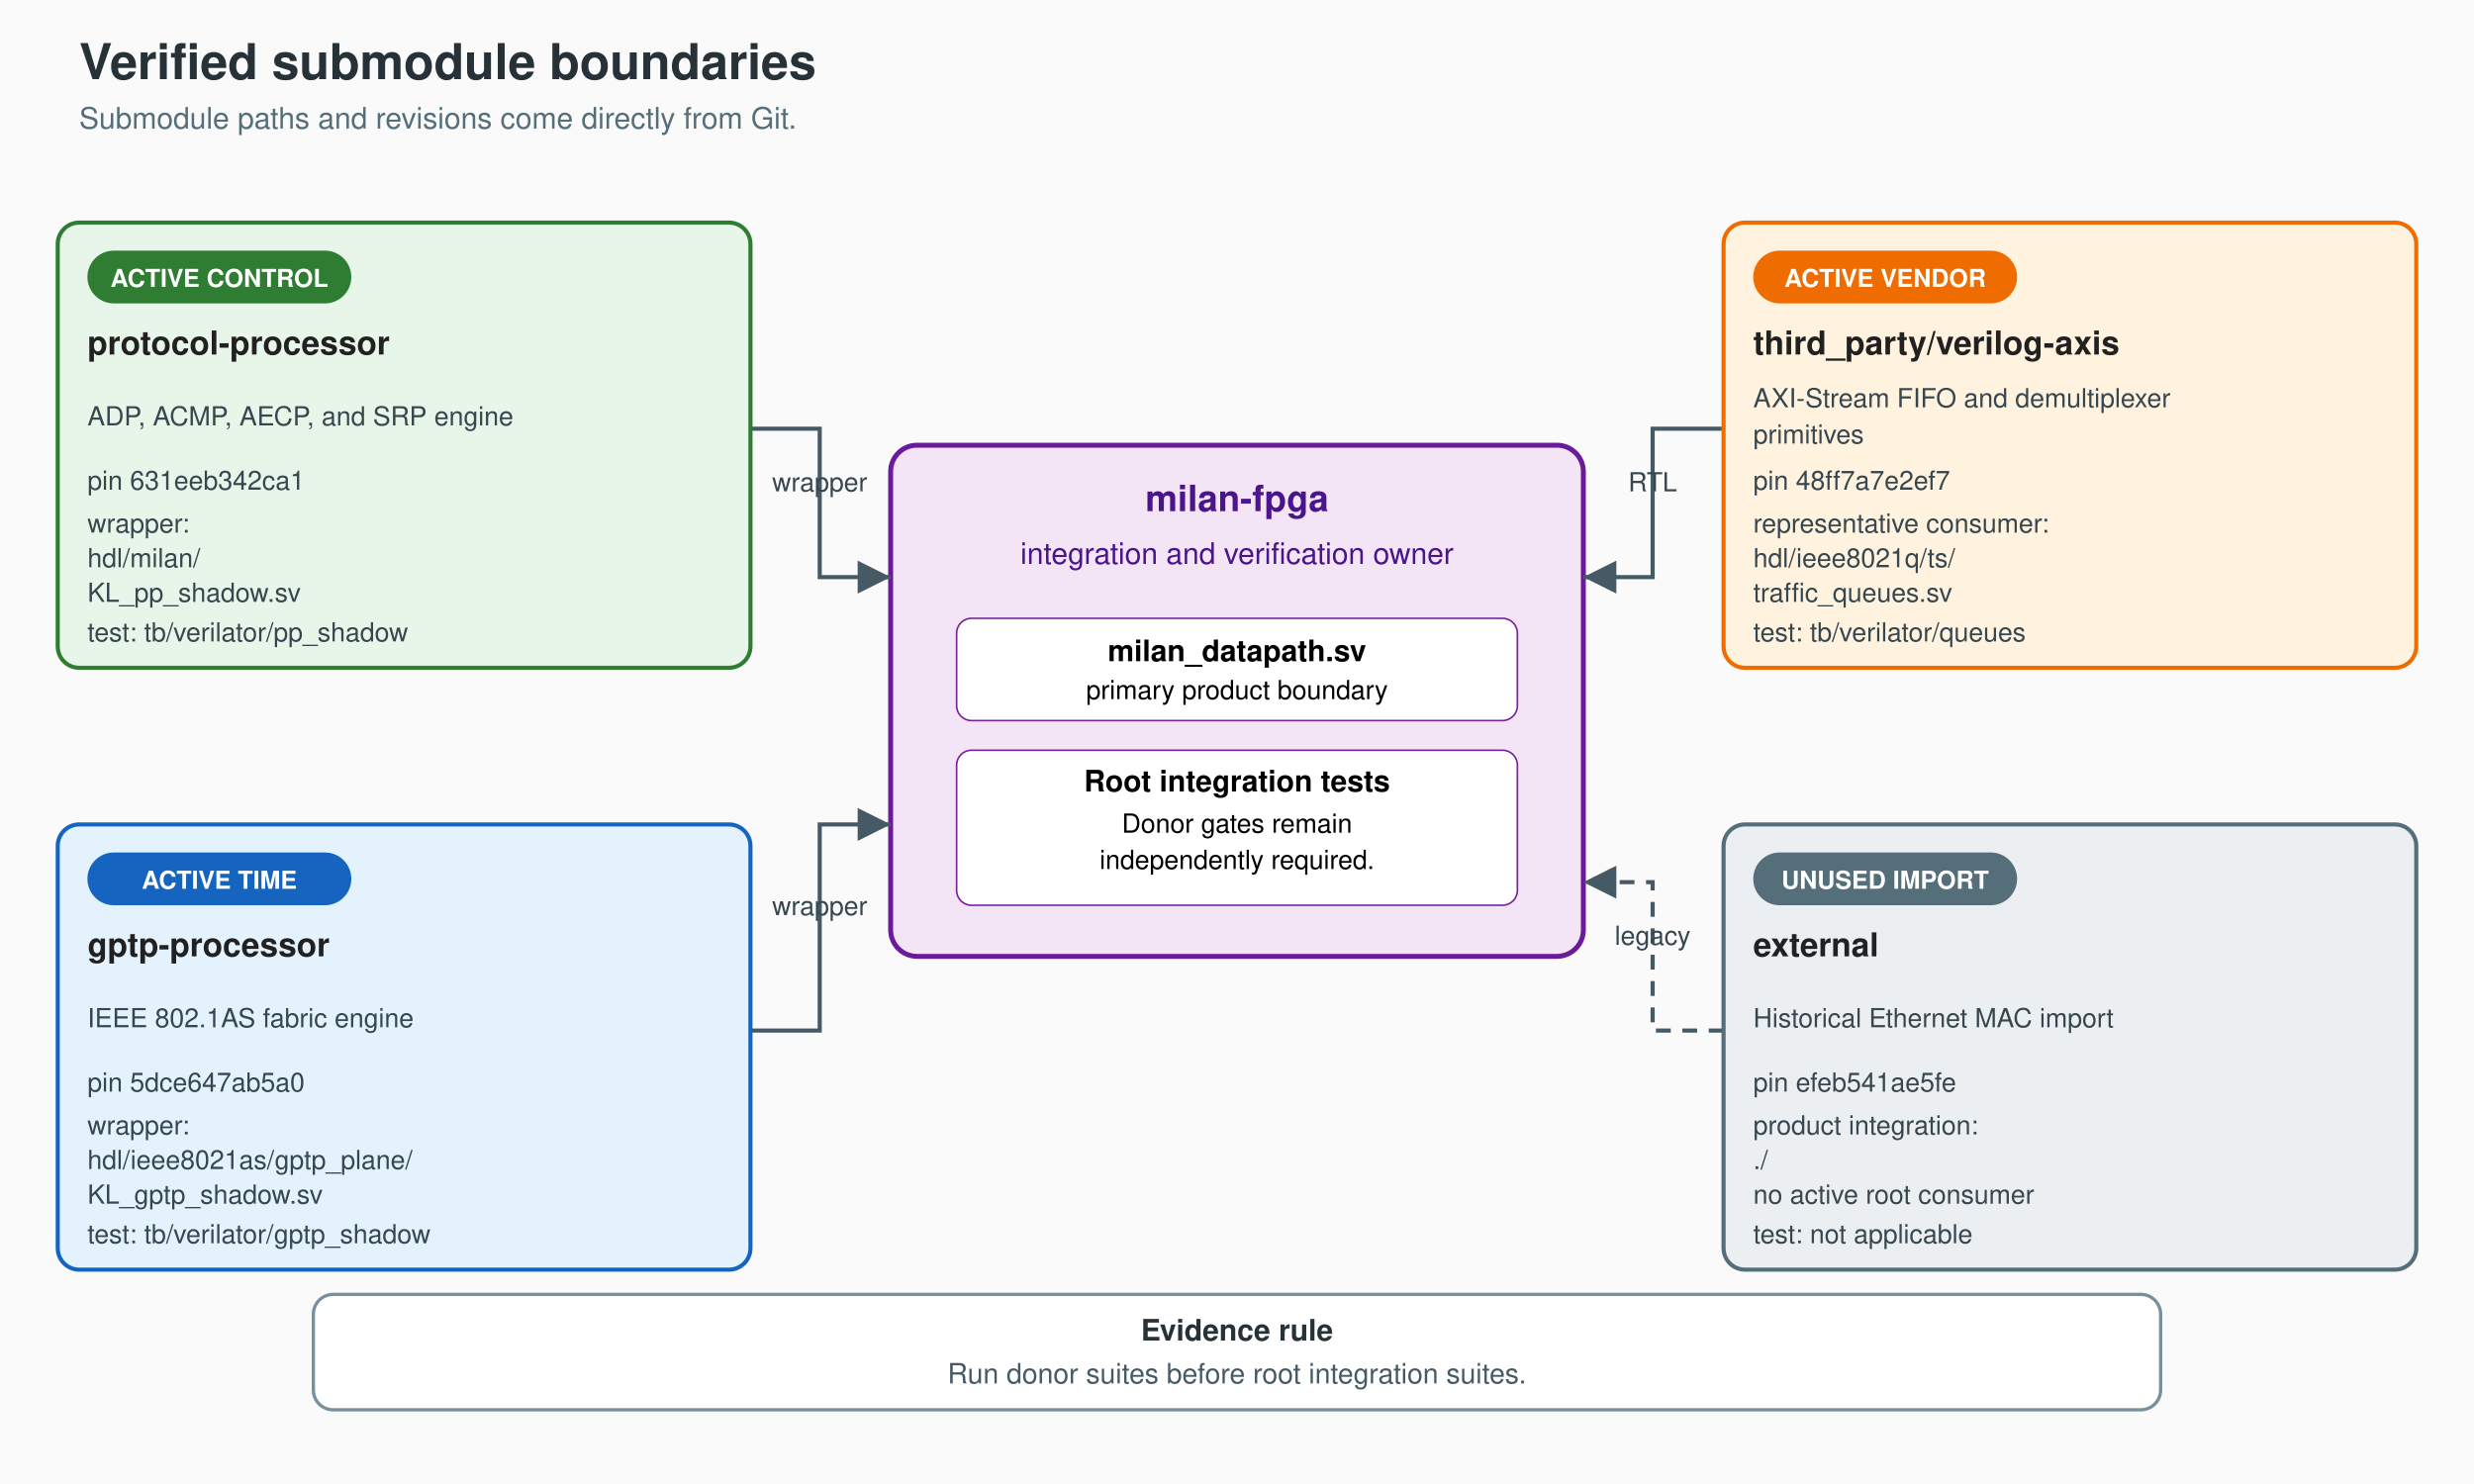
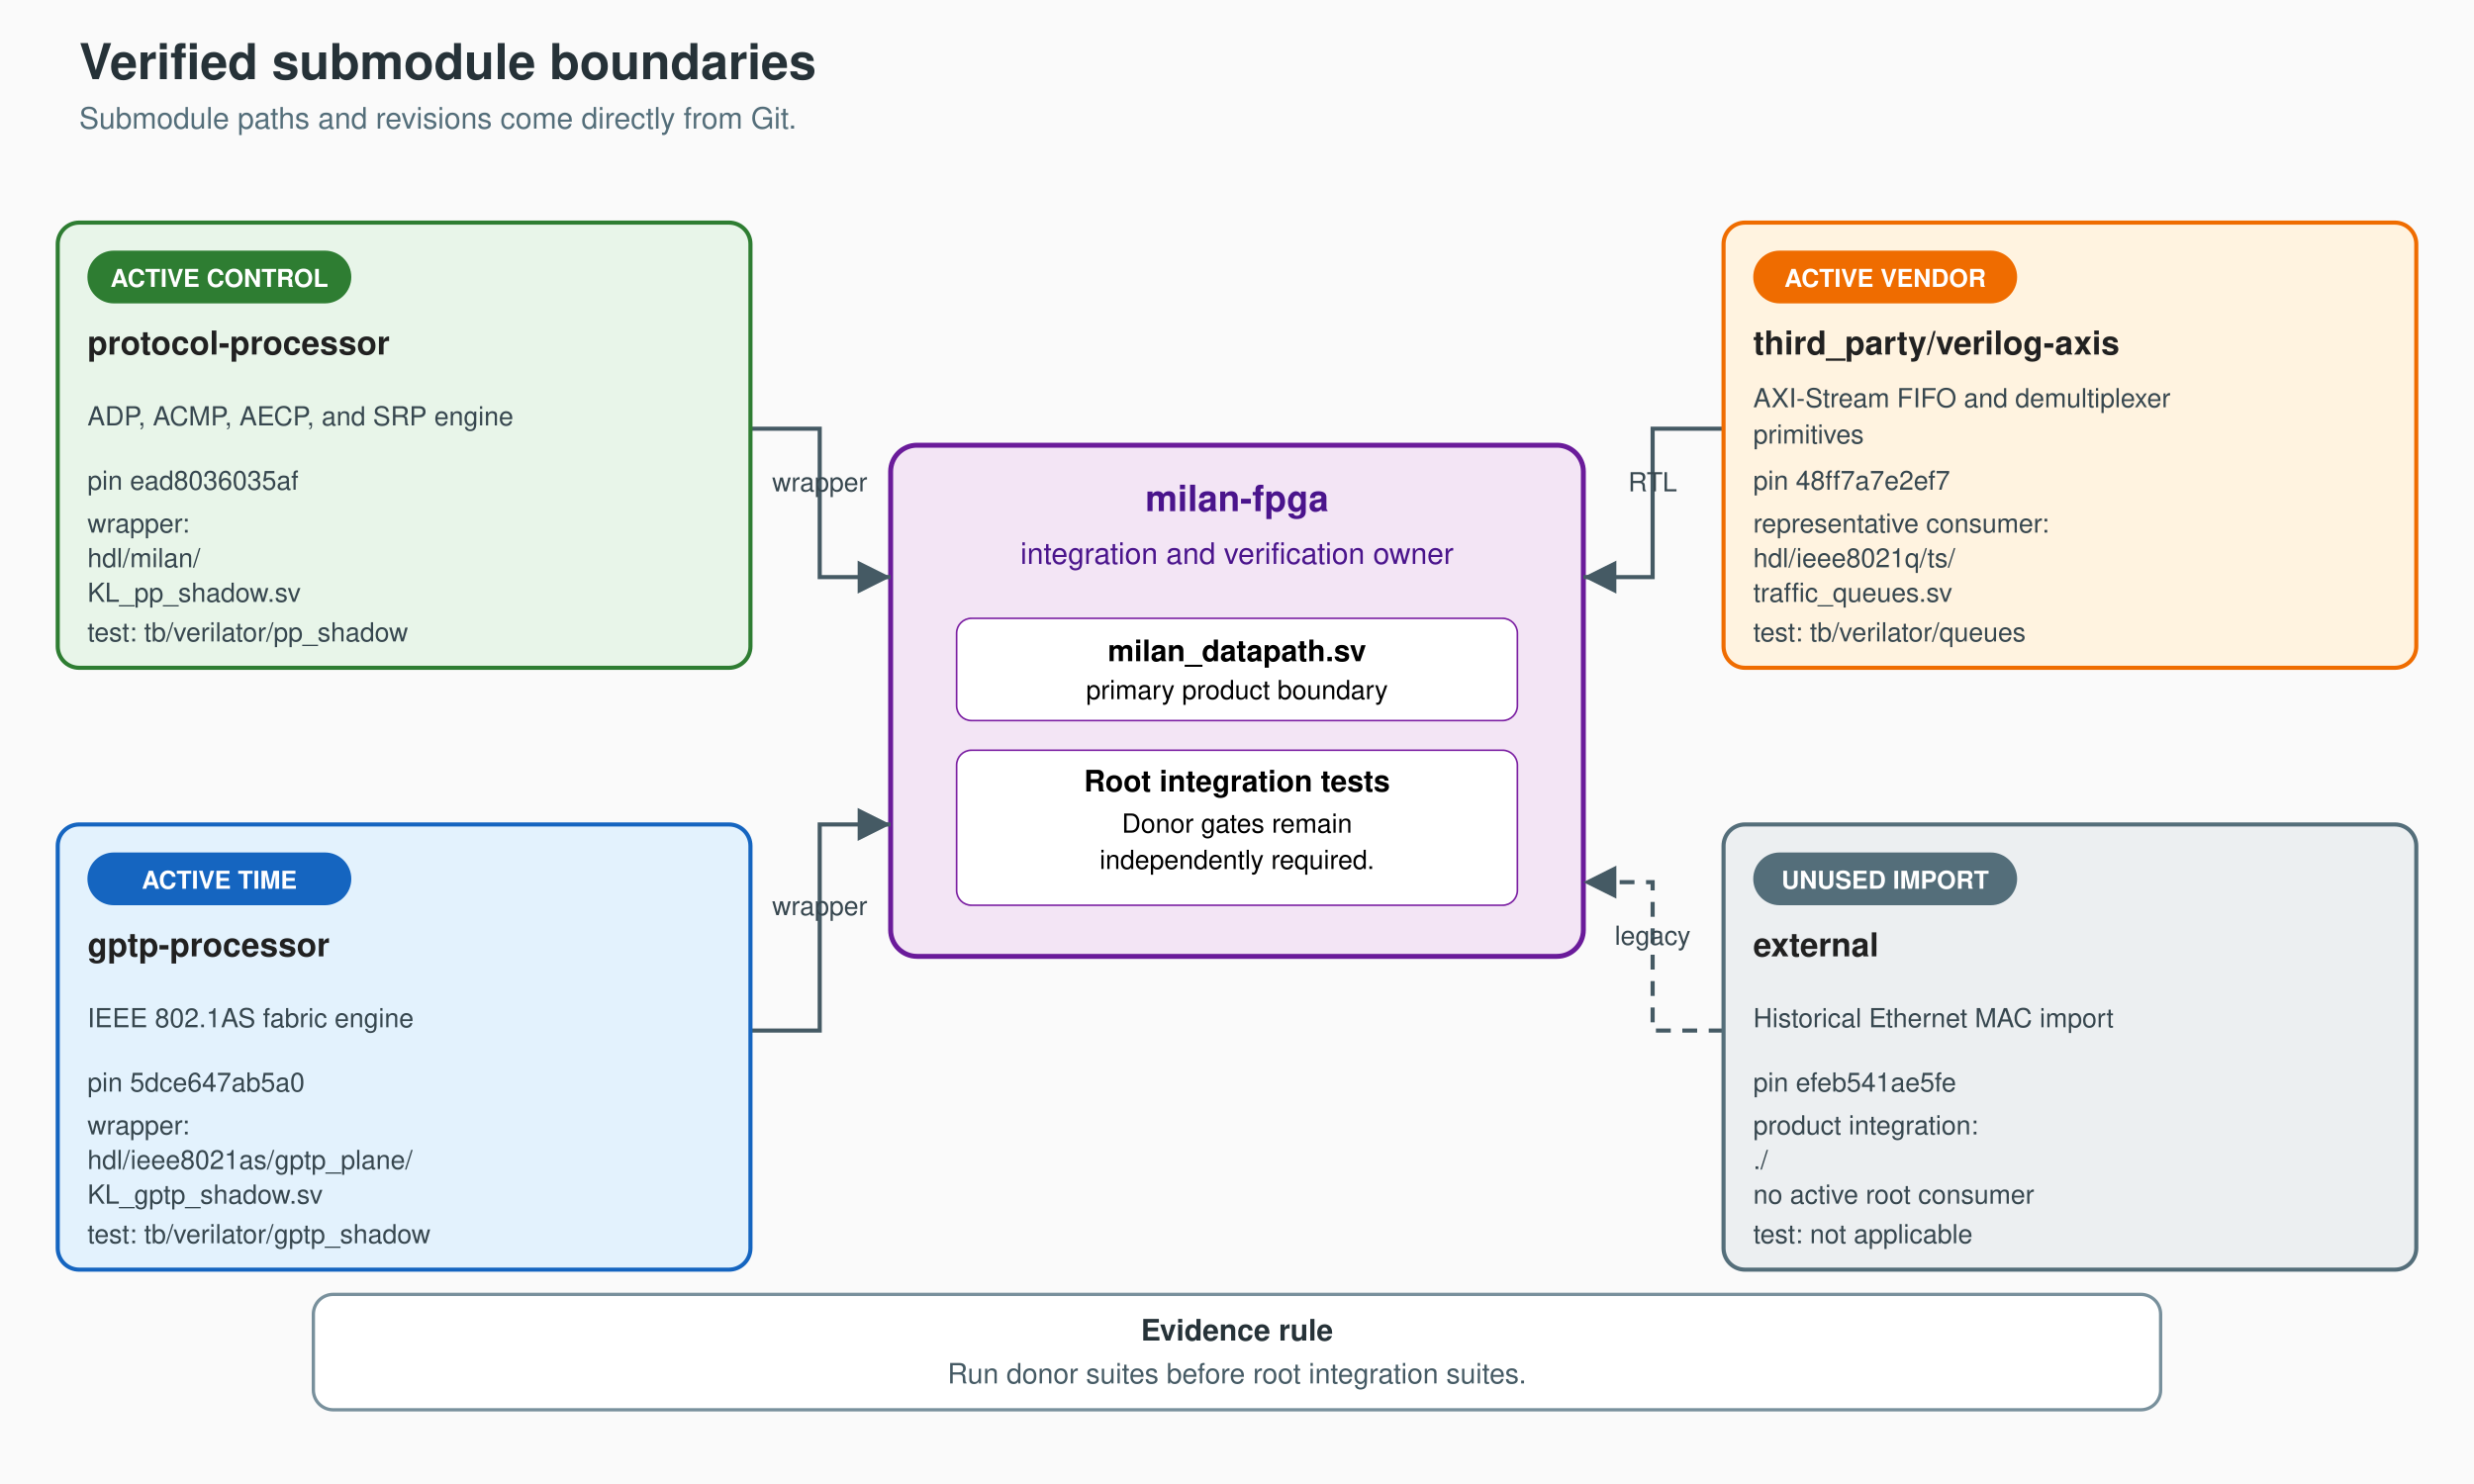
<svg xmlns="http://www.w3.org/2000/svg" width="1500" height="900" viewBox="0 0 1500 900" font-family="Helvetica,Arial,sans-serif">
  <rect width="1500" height="900" fill="#FAFAFA" />
  <defs>
    <marker id="arrow" markerWidth="12" markerHeight="12" refX="8" refY="4" orient="auto">
      <path d="M0,0 L8,4 L0,8 Z" fill="#455A64" />
    </marker>
  </defs>
  <text x="48" y="48" font-size="30" font-weight="bold" fill="#263238">Verified submodule boundaries</text>
  <text x="48" y="78" font-size="18" fill="#546E7A">Submodule paths and revisions come directly from Git.</text>
  <rect x="540" y="270" width="420" height="310" rx="16" fill="#F3E5F5" stroke="#6A1B9A" stroke-width="3" />
  <text x="750" y="310" text-anchor="middle" font-size="22" font-weight="bold" fill="#4A148C">milan-fpga</text>
  <text x="750" y="342" text-anchor="middle" font-size="18" fill="#4A148C">integration and verification owner</text>
  <rect x="580" y="375" width="340" height="62" rx="9" fill="#FFFFFF" stroke="#7B1FA2" />
  <text x="750" y="401" text-anchor="middle" font-size="18" font-weight="bold">milan_datapath.sv</text>
  <text x="750" y="424" text-anchor="middle" font-size="16">primary product boundary</text>
  <rect x="580" y="455" width="340" height="94" rx="9" fill="#FFFFFF" stroke="#7B1FA2" />
  <text x="750" y="480" text-anchor="middle" font-size="18" font-weight="bold">Root integration tests</text>
  <text x="750" y="505" text-anchor="middle" font-size="16">Donor gates remain</text>
  <text x="750" y="527" text-anchor="middle" font-size="16">independently required.</text>
  <path d="M455,260 L497,260 L497,350 L540,350" fill="none" stroke="#455A64" stroke-width="2.5" marker-end="url(#arrow)" />
  <text x="497" y="298" text-anchor="middle" font-size="16" fill="#37474F">wrapper</text>
  <path d="M455,625 L497,625 L497,500 L540,500" fill="none" stroke="#455A64" stroke-width="2.5" marker-end="url(#arrow)" />
  <text x="497" y="555" text-anchor="middle" font-size="16" fill="#37474F">wrapper</text>
  <path d="M1045,260 L1002,260 L1002,350 L960,350" fill="none" stroke="#455A64" stroke-width="2.5" marker-end="url(#arrow)" />
  <text x="1002" y="298" text-anchor="middle" font-size="16" fill="#37474F">RTL</text>
  <path d="M1045,625 L1002,625 L1002,535 L960,535" fill="none" stroke="#455A64" stroke-width="2.5" marker-end="url(#arrow)" stroke-dasharray="9,7" />
  <text x="1002" y="573" text-anchor="middle" font-size="16" fill="#37474F">legacy</text>
  <rect x="35" y="135" width="420" height="270" rx="13" fill="#E8F5E9" stroke="#2E7D32" stroke-width="2.5" />
  <rect x="53" y="152" width="160" height="32" rx="16" fill="#2E7D32" />
  <text x="133" y="174" text-anchor="middle" font-size="15" font-weight="bold" fill="#FFFFFF">ACTIVE CONTROL</text>
  <text x="53" y="215" font-size="20" font-weight="bold" fill="#212121">protocol-processor</text>
  <text x="53" y="258" font-size="16" fill="#37474F">ADP, ACMP, AECP, and SRP engine</text>
-   <text x="53" y="297" font-size="16" fill="#37474F">pin 631eeb342ca1</text>
+   <text x="53" y="297" font-size="16" fill="#37474F">pin ead8036035af</text>
  <text x="53" y="323" font-size="16" fill="#37474F">wrapper:</text>
  <text x="53" y="344" font-size="16" fill="#37474F">hdl/milan/</text>
  <text x="53" y="365" font-size="16" fill="#37474F">KL_pp_shadow.sv</text>
  <text x="53" y="389" font-size="16" fill="#37474F">test: tb/verilator/pp_shadow</text>
  <rect x="35" y="500" width="420" height="270" rx="13" fill="#E3F2FD" stroke="#1565C0" stroke-width="2.5" />
  <rect x="53" y="517" width="160" height="32" rx="16" fill="#1565C0" />
  <text x="133" y="539" text-anchor="middle" font-size="15" font-weight="bold" fill="#FFFFFF">ACTIVE TIME</text>
  <text x="53" y="580" font-size="20" font-weight="bold" fill="#212121">gptp-processor</text>
  <text x="53" y="623" font-size="16" fill="#37474F">IEEE 802.1AS fabric engine</text>
  <text x="53" y="662" font-size="16" fill="#37474F">pin 5dce647ab5a0</text>
  <text x="53" y="688" font-size="16" fill="#37474F">wrapper:</text>
  <text x="53" y="709" font-size="16" fill="#37474F">hdl/ieee8021as/gptp_plane/</text>
  <text x="53" y="730" font-size="16" fill="#37474F">KL_gptp_shadow.sv</text>
  <text x="53" y="754" font-size="16" fill="#37474F">test: tb/verilator/gptp_shadow</text>
  <rect x="1045" y="135" width="420" height="270" rx="13" fill="#FFF3E0" stroke="#EF6C00" stroke-width="2.5" />
  <rect x="1063" y="152" width="160" height="32" rx="16" fill="#EF6C00" />
  <text x="1143" y="174" text-anchor="middle" font-size="15" font-weight="bold" fill="#FFFFFF">ACTIVE VENDOR</text>
  <text x="1063" y="215" font-size="20" font-weight="bold" fill="#212121">third_party/verilog-axis</text>
  <text x="1063" y="247" font-size="16" fill="#37474F">AXI-Stream FIFO and demultiplexer</text>
  <text x="1063" y="269" font-size="16" fill="#37474F">primitives</text>
  <text x="1063" y="297" font-size="16" fill="#37474F">pin 48ff7a7e2ef7</text>
  <text x="1063" y="323" font-size="16" fill="#37474F">representative consumer:</text>
  <text x="1063" y="344" font-size="16" fill="#37474F">hdl/ieee8021q/ts/</text>
  <text x="1063" y="365" font-size="16" fill="#37474F">traffic_queues.sv</text>
  <text x="1063" y="389" font-size="16" fill="#37474F">test: tb/verilator/queues</text>
  <rect x="1045" y="500" width="420" height="270" rx="13" fill="#ECEFF1" stroke="#546E7A" stroke-width="2.5" />
  <rect x="1063" y="517" width="160" height="32" rx="16" fill="#546E7A" />
  <text x="1143" y="539" text-anchor="middle" font-size="15" font-weight="bold" fill="#FFFFFF">UNUSED IMPORT</text>
  <text x="1063" y="580" font-size="20" font-weight="bold" fill="#212121">external</text>
  <text x="1063" y="623" font-size="16" fill="#37474F">Historical Ethernet MAC import</text>
  <text x="1063" y="662" font-size="16" fill="#37474F">pin efeb541ae5fe</text>
  <text x="1063" y="688" font-size="16" fill="#37474F">product integration:</text>
  <text x="1063" y="709" font-size="16" fill="#37474F">./</text>
  <text x="1063" y="730" font-size="16" fill="#37474F">no active root consumer</text>
  <text x="1063" y="754" font-size="16" fill="#37474F">test: not applicable</text>
  <rect x="190" y="785" width="1120" height="70" rx="12" fill="#FFFFFF" stroke="#78909C" stroke-width="2" />
  <text x="750" y="813" text-anchor="middle" font-size="18" font-weight="bold" fill="#263238">Evidence rule</text>
  <text x="750" y="839" text-anchor="middle" font-size="17" fill="#455A64">Run donor suites before root integration suites.</text>
</svg>
